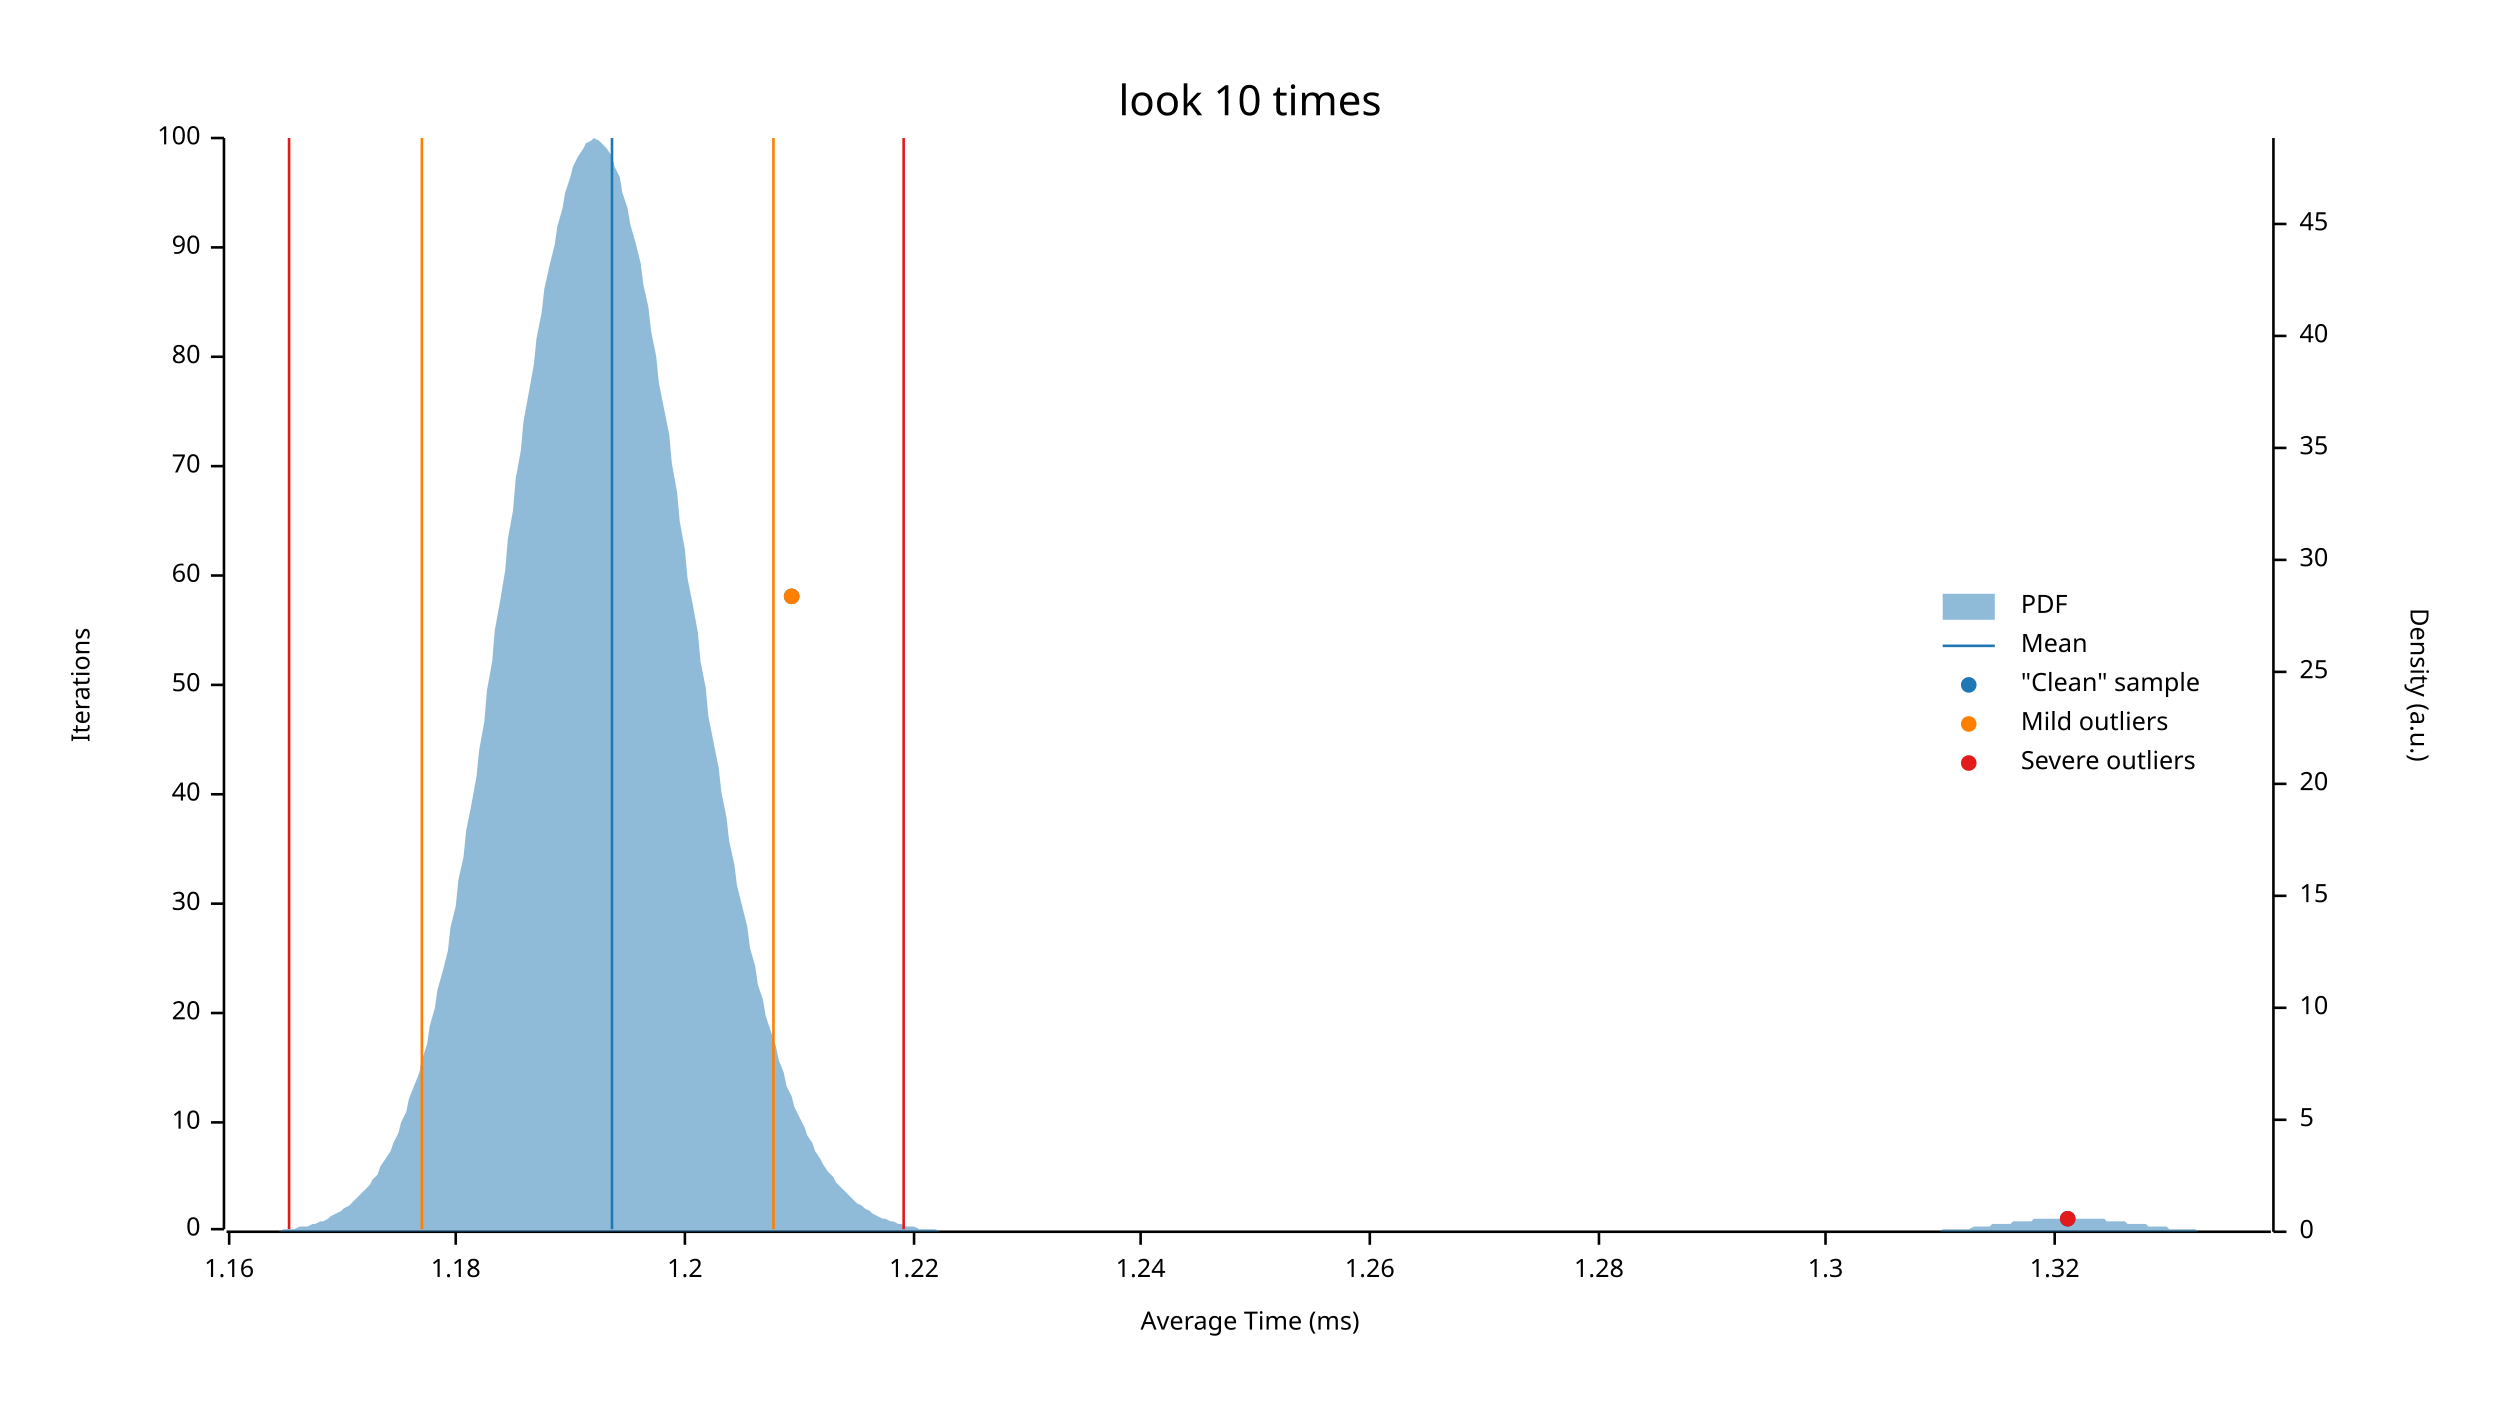
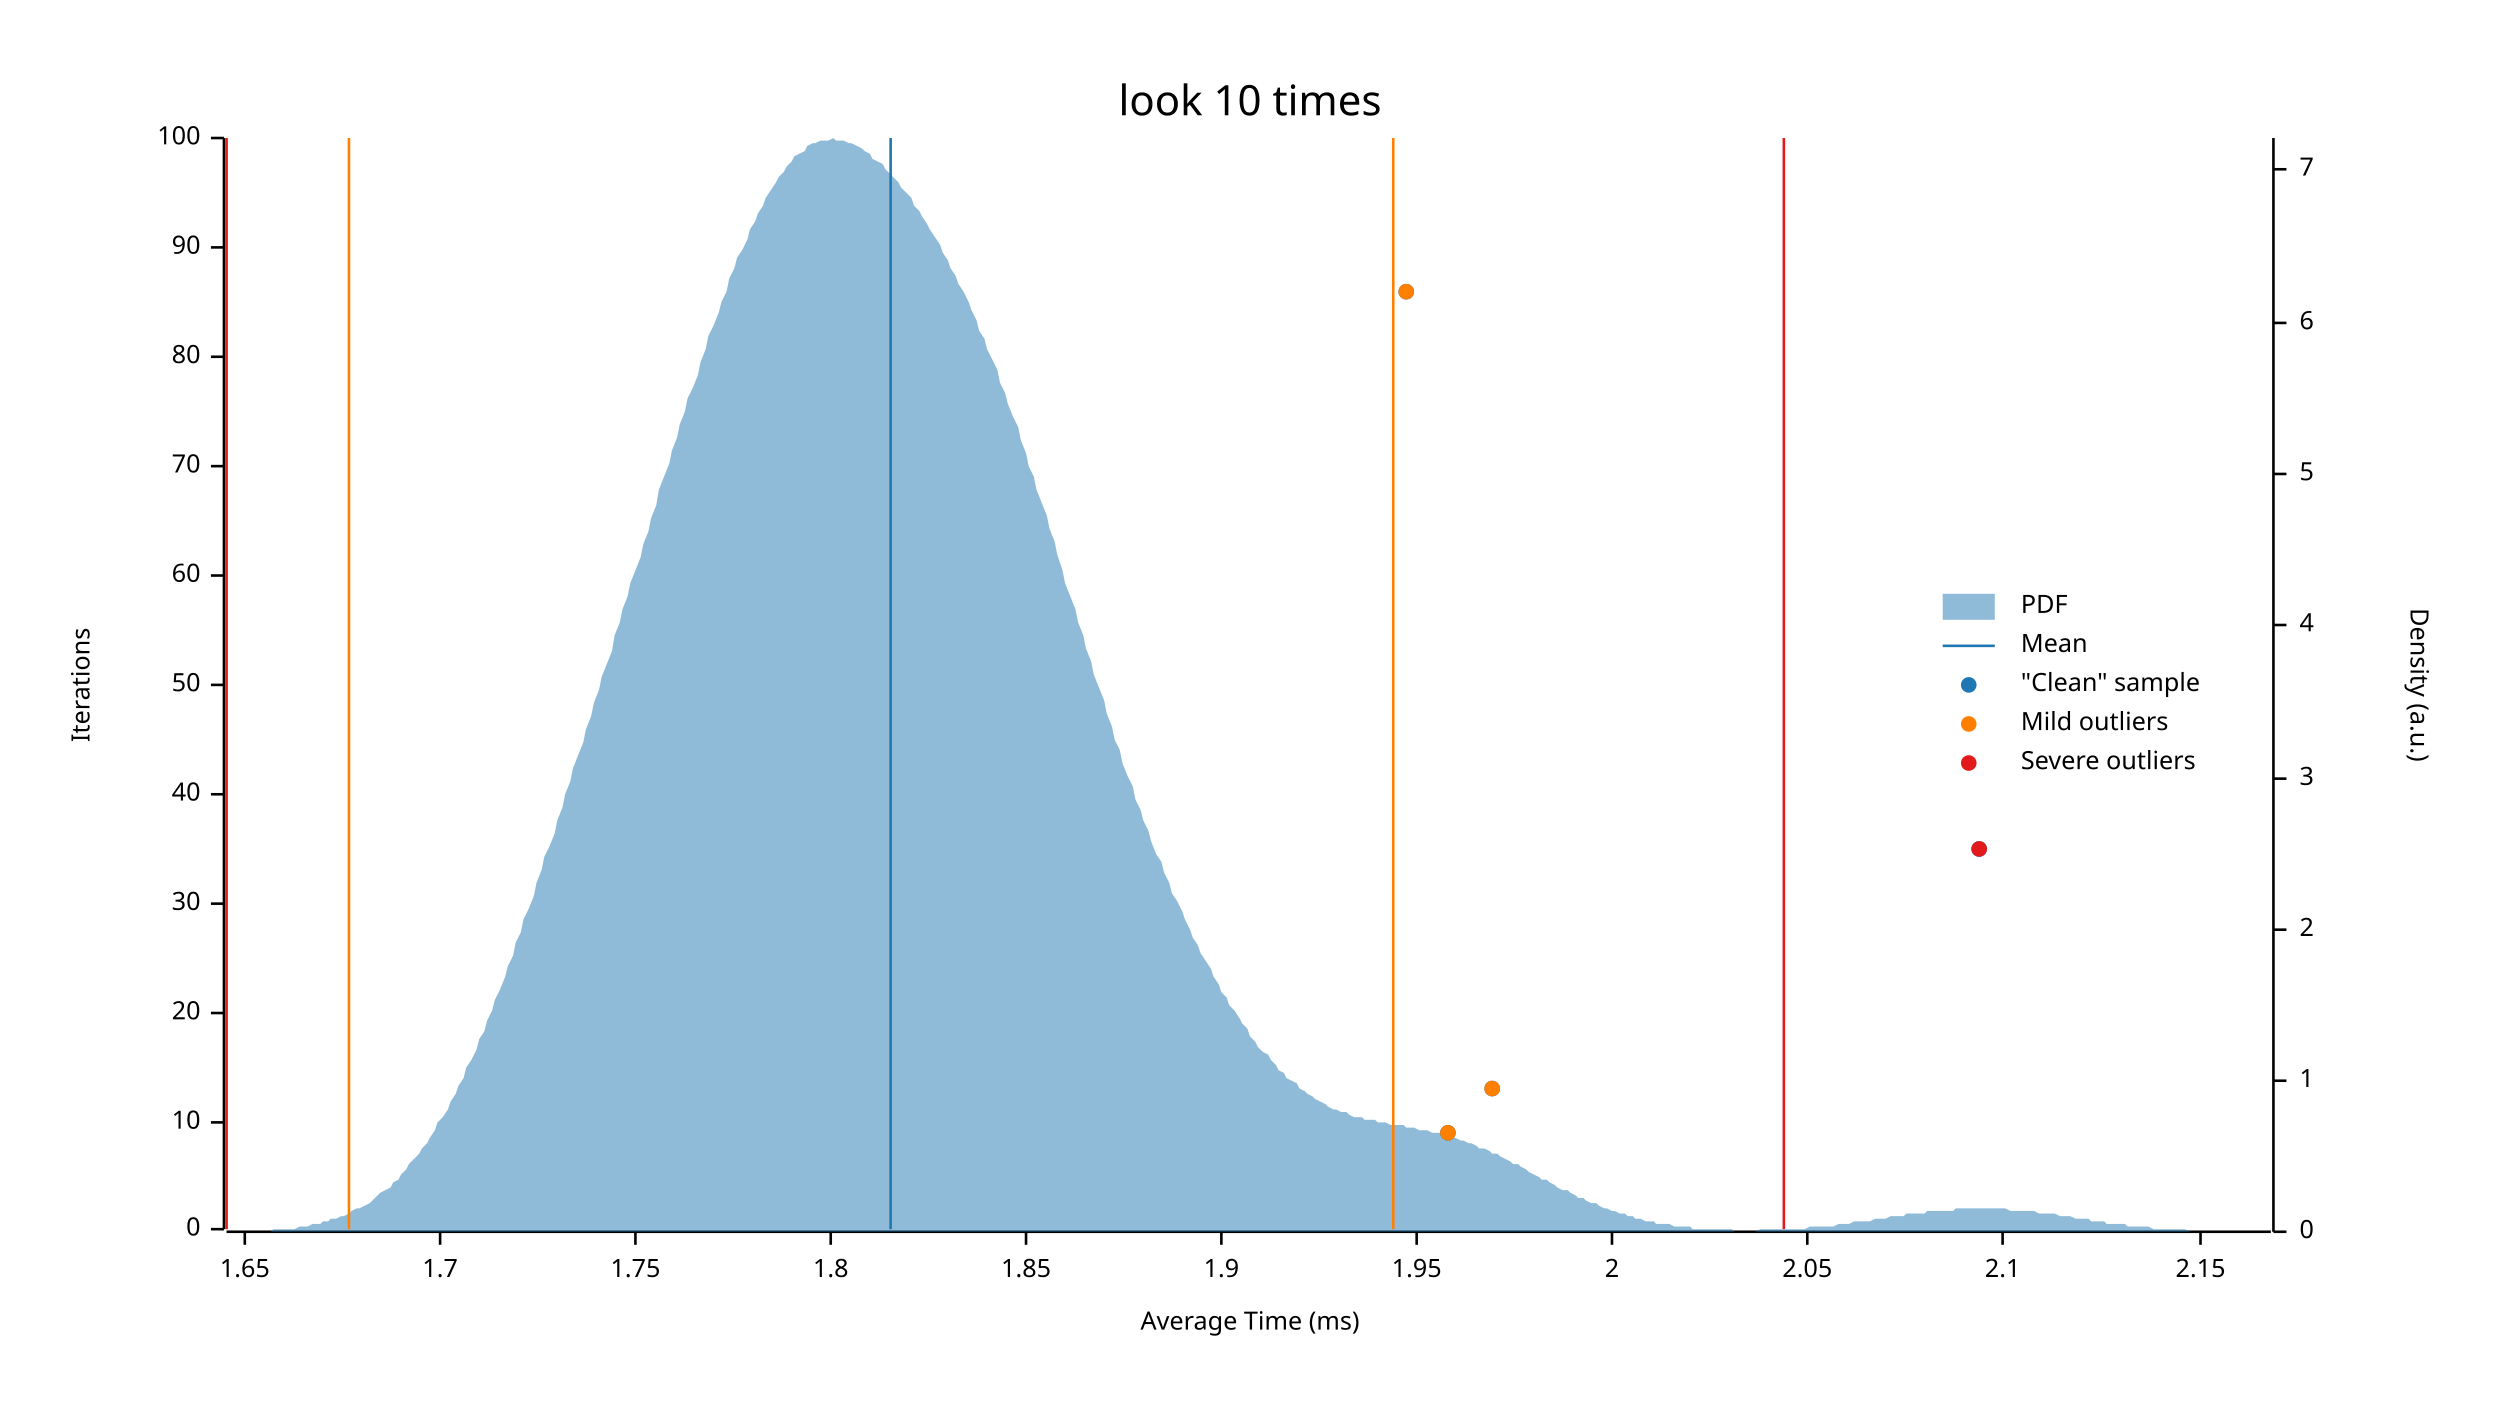
<svg xmlns="http://www.w3.org/2000/svg" width="960" height="540" viewBox="0 0 960 540">
  <text x="480" y="32" dy="0.76em" text-anchor="middle" font-family="sans-serif" font-size="16.129" opacity="1" fill="#000000">
look 10 times
</text>
  <text x="27" y="263" dy="0.76em" text-anchor="middle" font-family="sans-serif" font-size="9.677" opacity="1" fill="#000000" transform="rotate(270, 27, 263)">
Iterations
</text>
  <text x="480" y="513" dy="-0.5ex" text-anchor="middle" font-family="sans-serif" font-size="9.677" opacity="1" fill="#000000">
Average Time (ms)
</text>
  <polyline fill="none" opacity="1" stroke="#000000" stroke-width="1" points="86,53 86,472 " />
  <text x="77" y="472" dy="0.5ex" text-anchor="end" font-family="sans-serif" font-size="9.677" opacity="1" fill="#000000">
0
</text>
  <polyline fill="none" opacity="1" stroke="#000000" stroke-width="1" points="81,472 86,472 " />
  <text x="77" y="431" dy="0.5ex" text-anchor="end" font-family="sans-serif" font-size="9.677" opacity="1" fill="#000000">
10
</text>
  <polyline fill="none" opacity="1" stroke="#000000" stroke-width="1" points="81,431 86,431 " />
  <text x="77" y="389" dy="0.5ex" text-anchor="end" font-family="sans-serif" font-size="9.677" opacity="1" fill="#000000">
20
</text>
  <polyline fill="none" opacity="1" stroke="#000000" stroke-width="1" points="81,389 86,389 " />
  <text x="77" y="347" dy="0.5ex" text-anchor="end" font-family="sans-serif" font-size="9.677" opacity="1" fill="#000000">
30
</text>
  <polyline fill="none" opacity="1" stroke="#000000" stroke-width="1" points="81,347 86,347 " />
  <text x="77" y="305" dy="0.5ex" text-anchor="end" font-family="sans-serif" font-size="9.677" opacity="1" fill="#000000">
40
</text>
  <polyline fill="none" opacity="1" stroke="#000000" stroke-width="1" points="81,305 86,305 " />
  <text x="77" y="263" dy="0.5ex" text-anchor="end" font-family="sans-serif" font-size="9.677" opacity="1" fill="#000000">
50
</text>
  <polyline fill="none" opacity="1" stroke="#000000" stroke-width="1" points="81,263 86,263 " />
  <text x="77" y="221" dy="0.5ex" text-anchor="end" font-family="sans-serif" font-size="9.677" opacity="1" fill="#000000">
60
</text>
  <polyline fill="none" opacity="1" stroke="#000000" stroke-width="1" points="81,221 86,221 " />
  <text x="77" y="179" dy="0.5ex" text-anchor="end" font-family="sans-serif" font-size="9.677" opacity="1" fill="#000000">
70
</text>
  <polyline fill="none" opacity="1" stroke="#000000" stroke-width="1" points="81,179 86,179 " />
  <text x="77" y="137" dy="0.5ex" text-anchor="end" font-family="sans-serif" font-size="9.677" opacity="1" fill="#000000">
80
</text>
  <polyline fill="none" opacity="1" stroke="#000000" stroke-width="1" points="81,137 86,137 " />
  <text x="77" y="95" dy="0.5ex" text-anchor="end" font-family="sans-serif" font-size="9.677" opacity="1" fill="#000000">
90
</text>
  <polyline fill="none" opacity="1" stroke="#000000" stroke-width="1" points="81,95 86,95 " />
  <text x="77" y="53" dy="0.5ex" text-anchor="end" font-family="sans-serif" font-size="9.677" opacity="1" fill="#000000">
100
</text>
  <polyline fill="none" opacity="1" stroke="#000000" stroke-width="1" points="81,53 86,53 " />
  <polyline fill="none" opacity="1" stroke="#000000" stroke-width="1" points="87,473 872,473 " />
-   <text x="88" y="483" dy="0.76em" text-anchor="middle" font-family="sans-serif" font-size="9.677" opacity="1" fill="#000000">
- 1.16
+   <text x="94" y="483" dy="0.76em" text-anchor="middle" font-family="sans-serif" font-size="9.677" opacity="1" fill="#000000">
+ 1.65
</text>
-   <polyline fill="none" opacity="1" stroke="#000000" stroke-width="1" points="88,473 88,478 " />
-   <text x="175" y="483" dy="0.76em" text-anchor="middle" font-family="sans-serif" font-size="9.677" opacity="1" fill="#000000">
- 1.18
+   <polyline fill="none" opacity="1" stroke="#000000" stroke-width="1" points="94,473 94,478 " />
+   <text x="169" y="483" dy="0.76em" text-anchor="middle" font-family="sans-serif" font-size="9.677" opacity="1" fill="#000000">
+ 1.7
</text>
-   <polyline fill="none" opacity="1" stroke="#000000" stroke-width="1" points="175,473 175,478 " />
-   <text x="263" y="483" dy="0.76em" text-anchor="middle" font-family="sans-serif" font-size="9.677" opacity="1" fill="#000000">
- 1.2
+   <polyline fill="none" opacity="1" stroke="#000000" stroke-width="1" points="169,473 169,478 " />
+   <text x="244" y="483" dy="0.76em" text-anchor="middle" font-family="sans-serif" font-size="9.677" opacity="1" fill="#000000">
+ 1.75
</text>
-   <polyline fill="none" opacity="1" stroke="#000000" stroke-width="1" points="263,473 263,478 " />
-   <text x="351" y="483" dy="0.76em" text-anchor="middle" font-family="sans-serif" font-size="9.677" opacity="1" fill="#000000">
- 1.22
+   <polyline fill="none" opacity="1" stroke="#000000" stroke-width="1" points="244,473 244,478 " />
+   <text x="319" y="483" dy="0.76em" text-anchor="middle" font-family="sans-serif" font-size="9.677" opacity="1" fill="#000000">
+ 1.8
</text>
-   <polyline fill="none" opacity="1" stroke="#000000" stroke-width="1" points="351,473 351,478 " />
-   <text x="438" y="483" dy="0.76em" text-anchor="middle" font-family="sans-serif" font-size="9.677" opacity="1" fill="#000000">
- 1.24
+   <polyline fill="none" opacity="1" stroke="#000000" stroke-width="1" points="319,473 319,478 " />
+   <text x="394" y="483" dy="0.76em" text-anchor="middle" font-family="sans-serif" font-size="9.677" opacity="1" fill="#000000">
+ 1.85
</text>
-   <polyline fill="none" opacity="1" stroke="#000000" stroke-width="1" points="438,473 438,478 " />
-   <text x="526" y="483" dy="0.76em" text-anchor="middle" font-family="sans-serif" font-size="9.677" opacity="1" fill="#000000">
- 1.26
+   <polyline fill="none" opacity="1" stroke="#000000" stroke-width="1" points="394,473 394,478 " />
+   <text x="469" y="483" dy="0.76em" text-anchor="middle" font-family="sans-serif" font-size="9.677" opacity="1" fill="#000000">
+ 1.9
</text>
-   <polyline fill="none" opacity="1" stroke="#000000" stroke-width="1" points="526,473 526,478 " />
-   <text x="614" y="483" dy="0.76em" text-anchor="middle" font-family="sans-serif" font-size="9.677" opacity="1" fill="#000000">
- 1.28
+   <polyline fill="none" opacity="1" stroke="#000000" stroke-width="1" points="469,473 469,478 " />
+   <text x="544" y="483" dy="0.76em" text-anchor="middle" font-family="sans-serif" font-size="9.677" opacity="1" fill="#000000">
+ 1.95
</text>
-   <polyline fill="none" opacity="1" stroke="#000000" stroke-width="1" points="614,473 614,478 " />
-   <text x="701" y="483" dy="0.76em" text-anchor="middle" font-family="sans-serif" font-size="9.677" opacity="1" fill="#000000">
- 1.3
+   <polyline fill="none" opacity="1" stroke="#000000" stroke-width="1" points="544,473 544,478 " />
+   <text x="619" y="483" dy="0.76em" text-anchor="middle" font-family="sans-serif" font-size="9.677" opacity="1" fill="#000000">
+ 2
</text>
-   <polyline fill="none" opacity="1" stroke="#000000" stroke-width="1" points="701,473 701,478 " />
-   <text x="789" y="483" dy="0.76em" text-anchor="middle" font-family="sans-serif" font-size="9.677" opacity="1" fill="#000000">
- 1.32
+   <polyline fill="none" opacity="1" stroke="#000000" stroke-width="1" points="619,473 619,478 " />
+   <text x="694" y="483" dy="0.76em" text-anchor="middle" font-family="sans-serif" font-size="9.677" opacity="1" fill="#000000">
+ 2.05
</text>
-   <polyline fill="none" opacity="1" stroke="#000000" stroke-width="1" points="789,473 789,478 " />
+   <polyline fill="none" opacity="1" stroke="#000000" stroke-width="1" points="694,473 694,478 " />
+   <text x="769" y="483" dy="0.76em" text-anchor="middle" font-family="sans-serif" font-size="9.677" opacity="1" fill="#000000">
+ 2.1
+ </text>
+   <polyline fill="none" opacity="1" stroke="#000000" stroke-width="1" points="769,473 769,478 " />
+   <text x="845" y="483" dy="0.76em" text-anchor="middle" font-family="sans-serif" font-size="9.677" opacity="1" fill="#000000">
+ 2.15
+ </text>
+   <polyline fill="none" opacity="1" stroke="#000000" stroke-width="1" points="845,473 845,478 " />
  <text x="933" y="263" dy="0.76em" text-anchor="middle" font-family="sans-serif" font-size="9.677" opacity="1" fill="#000000" transform="rotate(90, 933, 263)">
Density (a.u.)
</text>
  <polyline fill="none" opacity="1" stroke="#000000" stroke-width="1" points="873,53 873,473 " />
  <text x="883" y="473" dy="0.5ex" text-anchor="start" font-family="sans-serif" font-size="9.677" opacity="1" fill="#000000">
0
</text>
  <polyline fill="none" opacity="1" stroke="#000000" stroke-width="1" points="873,473 878,473 " />
-   <text x="883" y="430" dy="0.5ex" text-anchor="start" font-family="sans-serif" font-size="9.677" opacity="1" fill="#000000">
+   <text x="883" y="415" dy="0.5ex" text-anchor="start" font-family="sans-serif" font-size="9.677" opacity="1" fill="#000000">
+ 1
+ </text>
+   <polyline fill="none" opacity="1" stroke="#000000" stroke-width="1" points="873,415 878,415 " />
+   <text x="883" y="357" dy="0.5ex" text-anchor="start" font-family="sans-serif" font-size="9.677" opacity="1" fill="#000000">
+ 2
+ </text>
+   <polyline fill="none" opacity="1" stroke="#000000" stroke-width="1" points="873,357 878,357 " />
+   <text x="883" y="299" dy="0.5ex" text-anchor="start" font-family="sans-serif" font-size="9.677" opacity="1" fill="#000000">
+ 3
+ </text>
+   <polyline fill="none" opacity="1" stroke="#000000" stroke-width="1" points="873,299 878,299 " />
+   <text x="883" y="240" dy="0.5ex" text-anchor="start" font-family="sans-serif" font-size="9.677" opacity="1" fill="#000000">
+ 4
+ </text>
+   <polyline fill="none" opacity="1" stroke="#000000" stroke-width="1" points="873,240 878,240 " />
+   <text x="883" y="182" dy="0.5ex" text-anchor="start" font-family="sans-serif" font-size="9.677" opacity="1" fill="#000000">
5
</text>
-   <polyline fill="none" opacity="1" stroke="#000000" stroke-width="1" points="873,430 878,430 " />
-   <text x="883" y="387" dy="0.5ex" text-anchor="start" font-family="sans-serif" font-size="9.677" opacity="1" fill="#000000">
- 10
+   <polyline fill="none" opacity="1" stroke="#000000" stroke-width="1" points="873,182 878,182 " />
+   <text x="883" y="124" dy="0.5ex" text-anchor="start" font-family="sans-serif" font-size="9.677" opacity="1" fill="#000000">
+ 6
</text>
-   <polyline fill="none" opacity="1" stroke="#000000" stroke-width="1" points="873,387 878,387 " />
-   <text x="883" y="344" dy="0.5ex" text-anchor="start" font-family="sans-serif" font-size="9.677" opacity="1" fill="#000000">
- 15
+   <polyline fill="none" opacity="1" stroke="#000000" stroke-width="1" points="873,124 878,124 " />
+   <text x="883" y="65" dy="0.5ex" text-anchor="start" font-family="sans-serif" font-size="9.677" opacity="1" fill="#000000">
+ 7
</text>
-   <polyline fill="none" opacity="1" stroke="#000000" stroke-width="1" points="873,344 878,344 " />
-   <text x="883" y="301" dy="0.5ex" text-anchor="start" font-family="sans-serif" font-size="9.677" opacity="1" fill="#000000">
- 20
- </text>
-   <polyline fill="none" opacity="1" stroke="#000000" stroke-width="1" points="873,301 878,301 " />
-   <text x="883" y="258" dy="0.5ex" text-anchor="start" font-family="sans-serif" font-size="9.677" opacity="1" fill="#000000">
- 25
- </text>
-   <polyline fill="none" opacity="1" stroke="#000000" stroke-width="1" points="873,258 878,258 " />
-   <text x="883" y="215" dy="0.5ex" text-anchor="start" font-family="sans-serif" font-size="9.677" opacity="1" fill="#000000">
- 30
- </text>
-   <polyline fill="none" opacity="1" stroke="#000000" stroke-width="1" points="873,215 878,215 " />
-   <text x="883" y="172" dy="0.5ex" text-anchor="start" font-family="sans-serif" font-size="9.677" opacity="1" fill="#000000">
- 35
- </text>
-   <polyline fill="none" opacity="1" stroke="#000000" stroke-width="1" points="873,172 878,172 " />
-   <text x="883" y="129" dy="0.5ex" text-anchor="start" font-family="sans-serif" font-size="9.677" opacity="1" fill="#000000">
- 40
- </text>
-   <polyline fill="none" opacity="1" stroke="#000000" stroke-width="1" points="873,129 878,129 " />
-   <text x="883" y="86" dy="0.5ex" text-anchor="start" font-family="sans-serif" font-size="9.677" opacity="1" fill="#000000">
- 45
- </text>
-   <polyline fill="none" opacity="1" stroke="#000000" stroke-width="1" points="873,86 878,86 " />
-   <polygon opacity="0.5" fill="#1F78B4" points="87,473 88,473 90,473 91,473 93,473 94,473 96,473 98,473 99,473 101,473 102,473 104,473 105,473 107,473 109,472 110,472 112,472 113,472 115,471 116,471 118,471 120,470 121,470 123,469 124,469 126,468 127,467 129,466 131,465 132,464 134,463 135,462 137,460 138,459 140,457 142,455 143,453 145,451 146,448 148,445 150,442 151,439 153,435 154,431 156,427 157,422 159,417 161,412 162,407 164,401 165,394 167,387 168,380 170,373 172,365 173,356 175,348 176,338 178,329 179,319 181,309 183,298 184,288 186,277 187,265 189,254 190,242 192,231 194,219 195,207 197,196 198,184 200,173 201,162 203,151 205,140 206,130 208,120 209,111 211,102 213,94 214,87 216,80 217,74 219,68 220,64 222,60 224,57 225,55 227,54 228,53 230,54 231,55 233,57 235,60 236,64 238,68 239,74 241,80 242,86 244,93 246,101 247,109 249,118 250,127 252,137 253,147 255,157 257,167 258,178 260,189 261,200 263,211 264,222 266,232 268,243 269,254 271,264 272,275 274,285 276,295 277,304 279,314 280,323 282,332 283,340 285,348 287,356 288,364 290,371 291,378 293,384 294,390 296,396 298,402 299,407 301,412 302,417 304,421 305,425 307,429 309,433 310,436 312,439 313,442 315,445 316,447 318,450 320,452 321,454 323,456 324,457 326,459 327,460 329,462 331,463 332,464 334,465 335,466 337,467 339,468 340,468 342,469 343,469 345,470 346,470 348,471 350,471 351,471 353,472 354,472 356,472 357,472 359,472 361,473 362,473 364,473 365,473 367,473 368,473 370,473 372,473 373,473 375,473 376,473 378,473 379,473 381,473 383,473 384,473 386,473 387,473 389,473 391,473 392,473 394,473 395,473 397,473 398,473 400,473 402,473 403,473 405,473 406,473 408,473 409,473 411,473 413,473 414,473 416,473 417,473 419,473 420,473 422,473 424,473 425,473 427,473 428,473 430,473 431,473 433,473 435,473 436,473 438,473 439,473 441,473 442,473 444,473 446,473 447,473 449,473 450,473 452,473 454,473 455,473 457,473 458,473 460,473 461,473 463,473 465,473 466,473 468,473 469,473 471,473 472,473 474,473 476,473 477,473 479,473 480,473 482,473 483,473 485,473 487,473 488,473 490,473 491,473 493,473 494,473 496,473 498,473 499,473 501,473 502,473 504,473 505,473 507,473 509,473 510,473 512,473 513,473 515,473 517,473 518,473 520,473 521,473 523,473 524,473 526,473 528,473 529,473 531,473 532,473 534,473 535,473 537,473 539,473 540,473 542,473 543,473 545,473 546,473 548,473 550,473 551,473 553,473 554,473 556,473 557,473 559,473 561,473 562,473 564,473 565,473 567,473 568,473 570,473 572,473 573,473 575,473 576,473 578,473 580,473 581,473 583,473 584,473 586,473 587,473 589,473 591,473 592,473 594,473 595,473 597,473 598,473 600,473 602,473 603,473 605,473 606,473 608,473 609,473 611,473 613,473 614,473 616,473 617,473 619,473 620,473 622,473 624,473 625,473 627,473 628,473 630,473 632,473 633,473 635,473 636,473 638,473 639,473 641,473 643,473 644,473 646,473 647,473 649,473 650,473 652,473 654,473 655,473 657,473 658,473 660,473 661,473 663,473 665,473 666,473 668,473 669,473 671,473 672,473 674,473 676,473 677,473 679,473 680,473 682,473 683,473 685,473 687,473 688,473 690,473 691,473 693,473 695,473 696,473 698,473 699,473 701,473 702,473 704,473 706,473 707,473 709,473 710,473 712,473 713,473 715,473 717,473 718,473 720,473 721,473 723,473 724,473 726,473 728,473 729,473 731,473 732,473 734,473 735,473 737,473 739,473 740,473 742,473 743,473 745,473 746,472 748,472 750,472 751,472 753,472 754,472 756,472 758,471 759,471 761,471 762,471 764,471 765,470 767,470 769,470 770,470 772,470 773,469 775,469 776,469 778,469 780,469 781,468 783,468 784,468 786,468 787,468 789,468 791,468 792,468 794,468 795,468 797,468 798,468 800,468 802,468 803,468 805,468 806,468 808,468 809,469 811,469 813,469 814,469 816,469 817,470 819,470 821,470 822,470 824,470 825,471 827,471 828,471 830,471 832,471 833,472 835,472 836,472 838,472 839,472 841,472 843,472 844,473 846,473 847,473 849,473 850,473 852,473 854,473 855,473 857,473 858,473 860,473 861,473 863,473 865,473 866,473 868,473 869,473 871,473 873,473 873,473 87,473 " />
-   <polyline fill="none" opacity="1" stroke="#1F78B4" stroke-width="1" points="235,472 235,53 " />
-   <polyline fill="none" opacity="1" stroke="#FF7F00" stroke-width="1" points="162,472 162,53 " />
-   <polyline fill="none" opacity="1" stroke="#FF7F00" stroke-width="1" points="297,472 297,53 " />
-   <polyline fill="none" opacity="1" stroke="#E31A1C" stroke-width="1" points="111,472 111,53 " />
-   <polyline fill="none" opacity="1" stroke="#E31A1C" stroke-width="1" points="347,472 347,53 " />
-   <circle cx="794" cy="468" r="3" opacity="1" fill="#1F78B4" stroke="none" stroke-width="1" />
-   <circle cx="304" cy="229" r="3" opacity="1" fill="#1F78B4" stroke="none" stroke-width="1" />
-   <circle cx="304" cy="229" r="3" opacity="1" fill="#FF7F00" stroke="none" stroke-width="1" />
-   <circle cx="794" cy="468" r="3" opacity="1" fill="#E31A1C" stroke="none" stroke-width="1" />
+   <polyline fill="none" opacity="1" stroke="#000000" stroke-width="1" points="873,65 878,65 " />
+   <polygon opacity="0.5" fill="#1F78B4" points="87,473 88,473 90,473 91,473 93,473 94,473 96,473 98,473 99,473 101,473 102,473 104,473 105,472 107,472 109,472 110,472 112,472 113,472 115,471 116,471 118,471 120,470 121,470 123,470 124,469 126,469 127,468 129,468 131,467 132,467 134,466 135,465 137,464 138,464 140,463 142,462 143,461 145,459 146,458 148,457 150,456 151,454 153,453 154,451 156,449 157,447 159,445 161,443 162,441 164,439 165,437 167,434 168,431 170,429 172,426 173,423 175,420 176,417 178,414 179,410 181,407 183,403 184,399 186,396 187,392 189,388 190,384 192,380 194,375 195,371 197,367 198,362 200,358 201,353 203,349 205,344 206,339 208,334 209,329 211,325 213,320 214,315 216,310 217,305 219,300 220,295 222,290 224,285 225,280 227,275 228,270 230,265 231,260 233,255 235,250 236,244 238,239 239,234 241,229 242,224 244,219 246,214 247,209 249,204 250,199 252,194 253,188 255,183 257,178 258,173 260,168 261,163 263,158 264,153 266,149 268,144 269,139 271,134 272,129 274,125 276,120 277,116 279,112 280,107 282,103 283,99 285,96 287,92 288,88 290,85 291,82 293,79 294,76 296,73 298,70 299,68 301,66 302,64 304,62 305,60 307,59 309,58 310,56 312,55 313,55 315,54 316,54 318,54 320,53 321,54 323,54 324,54 326,55 327,55 329,56 331,57 332,58 334,59 335,61 337,62 339,63 340,65 342,67 343,68 345,70 346,72 348,74 350,76 351,79 353,81 354,83 356,86 357,88 359,91 361,94 362,97 364,100 365,103 367,106 368,109 370,112 372,116 373,119 375,123 376,127 378,130 379,134 381,138 383,142 384,147 386,151 387,155 389,160 391,164 392,169 394,174 395,179 397,183 398,188 400,193 402,198 403,203 405,208 406,213 408,219 409,224 411,229 413,234 414,239 416,244 417,249 419,254 420,259 422,264 424,269 425,274 427,279 428,284 430,288 431,293 433,298 435,302 436,307 438,311 439,315 441,319 442,323 444,328 446,331 447,335 449,339 450,343 452,346 454,350 455,353 457,357 458,360 460,363 461,366 463,369 465,372 466,375 468,378 469,381 471,383 472,386 474,388 476,391 477,393 479,395 480,398 482,400 483,402 485,404 487,405 488,407 490,409 491,411 493,412 494,414 496,415 498,416 499,418 501,419 502,420 504,421 505,422 507,423 509,424 510,425 512,426 513,426 515,427 517,427 518,428 520,429 521,429 523,429 524,430 526,430 528,430 529,431 531,431 532,431 534,432 535,432 537,432 539,432 540,433 542,433 543,433 545,434 546,434 548,434 550,435 551,435 553,435 554,436 556,436 557,437 559,437 561,438 562,438 564,439 565,439 567,440 568,441 570,441 572,442 573,443 575,443 576,444 578,445 580,446 581,447 583,447 584,448 586,449 587,450 589,451 591,452 592,453 594,453 595,454 597,455 598,456 600,457 602,457 603,458 605,459 606,460 608,460 609,461 611,462 613,462 614,463 616,464 617,464 619,465 620,465 622,466 624,466 625,467 627,467 628,468 630,468 632,469 633,469 635,469 636,470 638,470 639,470 641,470 643,471 644,471 646,471 647,471 649,471 650,472 652,472 654,472 655,472 657,472 658,472 660,472 661,472 663,472 665,472 666,473 668,473 669,473 671,473 672,473 674,473 676,472 677,472 679,472 680,472 682,472 683,472 685,472 687,472 688,472 690,472 691,472 693,472 695,471 696,471 698,471 699,471 701,471 702,471 704,471 706,470 707,470 709,470 710,470 712,469 713,469 715,469 717,469 718,469 720,468 721,468 723,468 724,468 726,467 728,467 729,467 731,467 732,466 734,466 735,466 737,466 739,466 740,465 742,465 743,465 745,465 746,465 748,465 750,465 751,464 753,464 754,464 756,464 758,464 759,464 761,464 762,464 764,464 765,464 767,464 769,464 770,464 772,465 773,465 775,465 776,465 778,465 780,465 781,465 783,466 784,466 786,466 787,466 789,466 791,467 792,467 794,467 795,467 797,468 798,468 800,468 802,468 803,469 805,469 806,469 808,469 809,470 811,470 813,470 814,470 816,470 817,471 819,471 821,471 822,471 824,471 825,471 827,472 828,472 830,472 832,472 833,472 835,472 836,472 838,472 839,472 841,473 843,473 844,473 846,473 847,473 849,473 850,473 852,473 854,473 855,473 857,473 858,473 860,473 861,473 863,473 865,473 866,473 868,473 869,473 871,473 873,473 873,473 87,473 " />
+   <polyline fill="none" opacity="1" stroke="#1F78B4" stroke-width="1" points="342,472 342,53 " />
+   <polyline fill="none" opacity="1" stroke="#FF7F00" stroke-width="1" points="134,472 134,53 " />
+   <polyline fill="none" opacity="1" stroke="#FF7F00" stroke-width="1" points="535,472 535,53 " />
+   <polyline fill="none" opacity="1" stroke="#E31A1C" stroke-width="1" points="87,472 87,53 " />
+   <polyline fill="none" opacity="1" stroke="#E31A1C" stroke-width="1" points="685,472 685,53 " />
+   <circle cx="556" cy="435" r="3" opacity="1" fill="#1F78B4" stroke="none" stroke-width="1" />
+   <circle cx="573" cy="418" r="3" opacity="1" fill="#1F78B4" stroke="none" stroke-width="1" />
+   <circle cx="760" cy="326" r="3" opacity="1" fill="#1F78B4" stroke="none" stroke-width="1" />
+   <circle cx="540" cy="112" r="3" opacity="1" fill="#1F78B4" stroke="none" stroke-width="1" />
+   <circle cx="556" cy="435" r="3" opacity="1" fill="#FF7F00" stroke="none" stroke-width="1" />
+   <circle cx="573" cy="418" r="3" opacity="1" fill="#FF7F00" stroke="none" stroke-width="1" />
+   <circle cx="540" cy="112" r="3" opacity="1" fill="#FF7F00" stroke="none" stroke-width="1" />
+   <circle cx="760" cy="326" r="3" opacity="1" fill="#E31A1C" stroke="none" stroke-width="1" />
  <text x="776" y="228" dy="0.76em" text-anchor="start" font-family="sans-serif" font-size="9.677" opacity="1" fill="#000000">
PDF
</text>
  <text x="776" y="243" dy="0.76em" text-anchor="start" font-family="sans-serif" font-size="9.677" opacity="1" fill="#000000">
Mean
</text>
  <text x="776" y="258" dy="0.76em" text-anchor="start" font-family="sans-serif" font-size="9.677" opacity="1" fill="#000000">
"Clean" sample
</text>
  <text x="776" y="273" dy="0.76em" text-anchor="start" font-family="sans-serif" font-size="9.677" opacity="1" fill="#000000">
Mild outliers
</text>
  <text x="776" y="288" dy="0.76em" text-anchor="start" font-family="sans-serif" font-size="9.677" opacity="1" fill="#000000">
Severe outliers
</text>
  <rect x="746" y="228" width="20" height="10" opacity="0.5" fill="#1F78B4" stroke="none" />
  <polyline fill="none" opacity="1" stroke="#1F78B4" stroke-width="1" points="746,248 766,248 " />
  <circle cx="756" cy="263" r="3" opacity="1" fill="#1F78B4" stroke="none" stroke-width="1" />
  <circle cx="756" cy="278" r="3" opacity="1" fill="#FF7F00" stroke="none" stroke-width="1" />
  <circle cx="756" cy="293" r="3" opacity="1" fill="#E31A1C" stroke="none" stroke-width="1" />
</svg>
